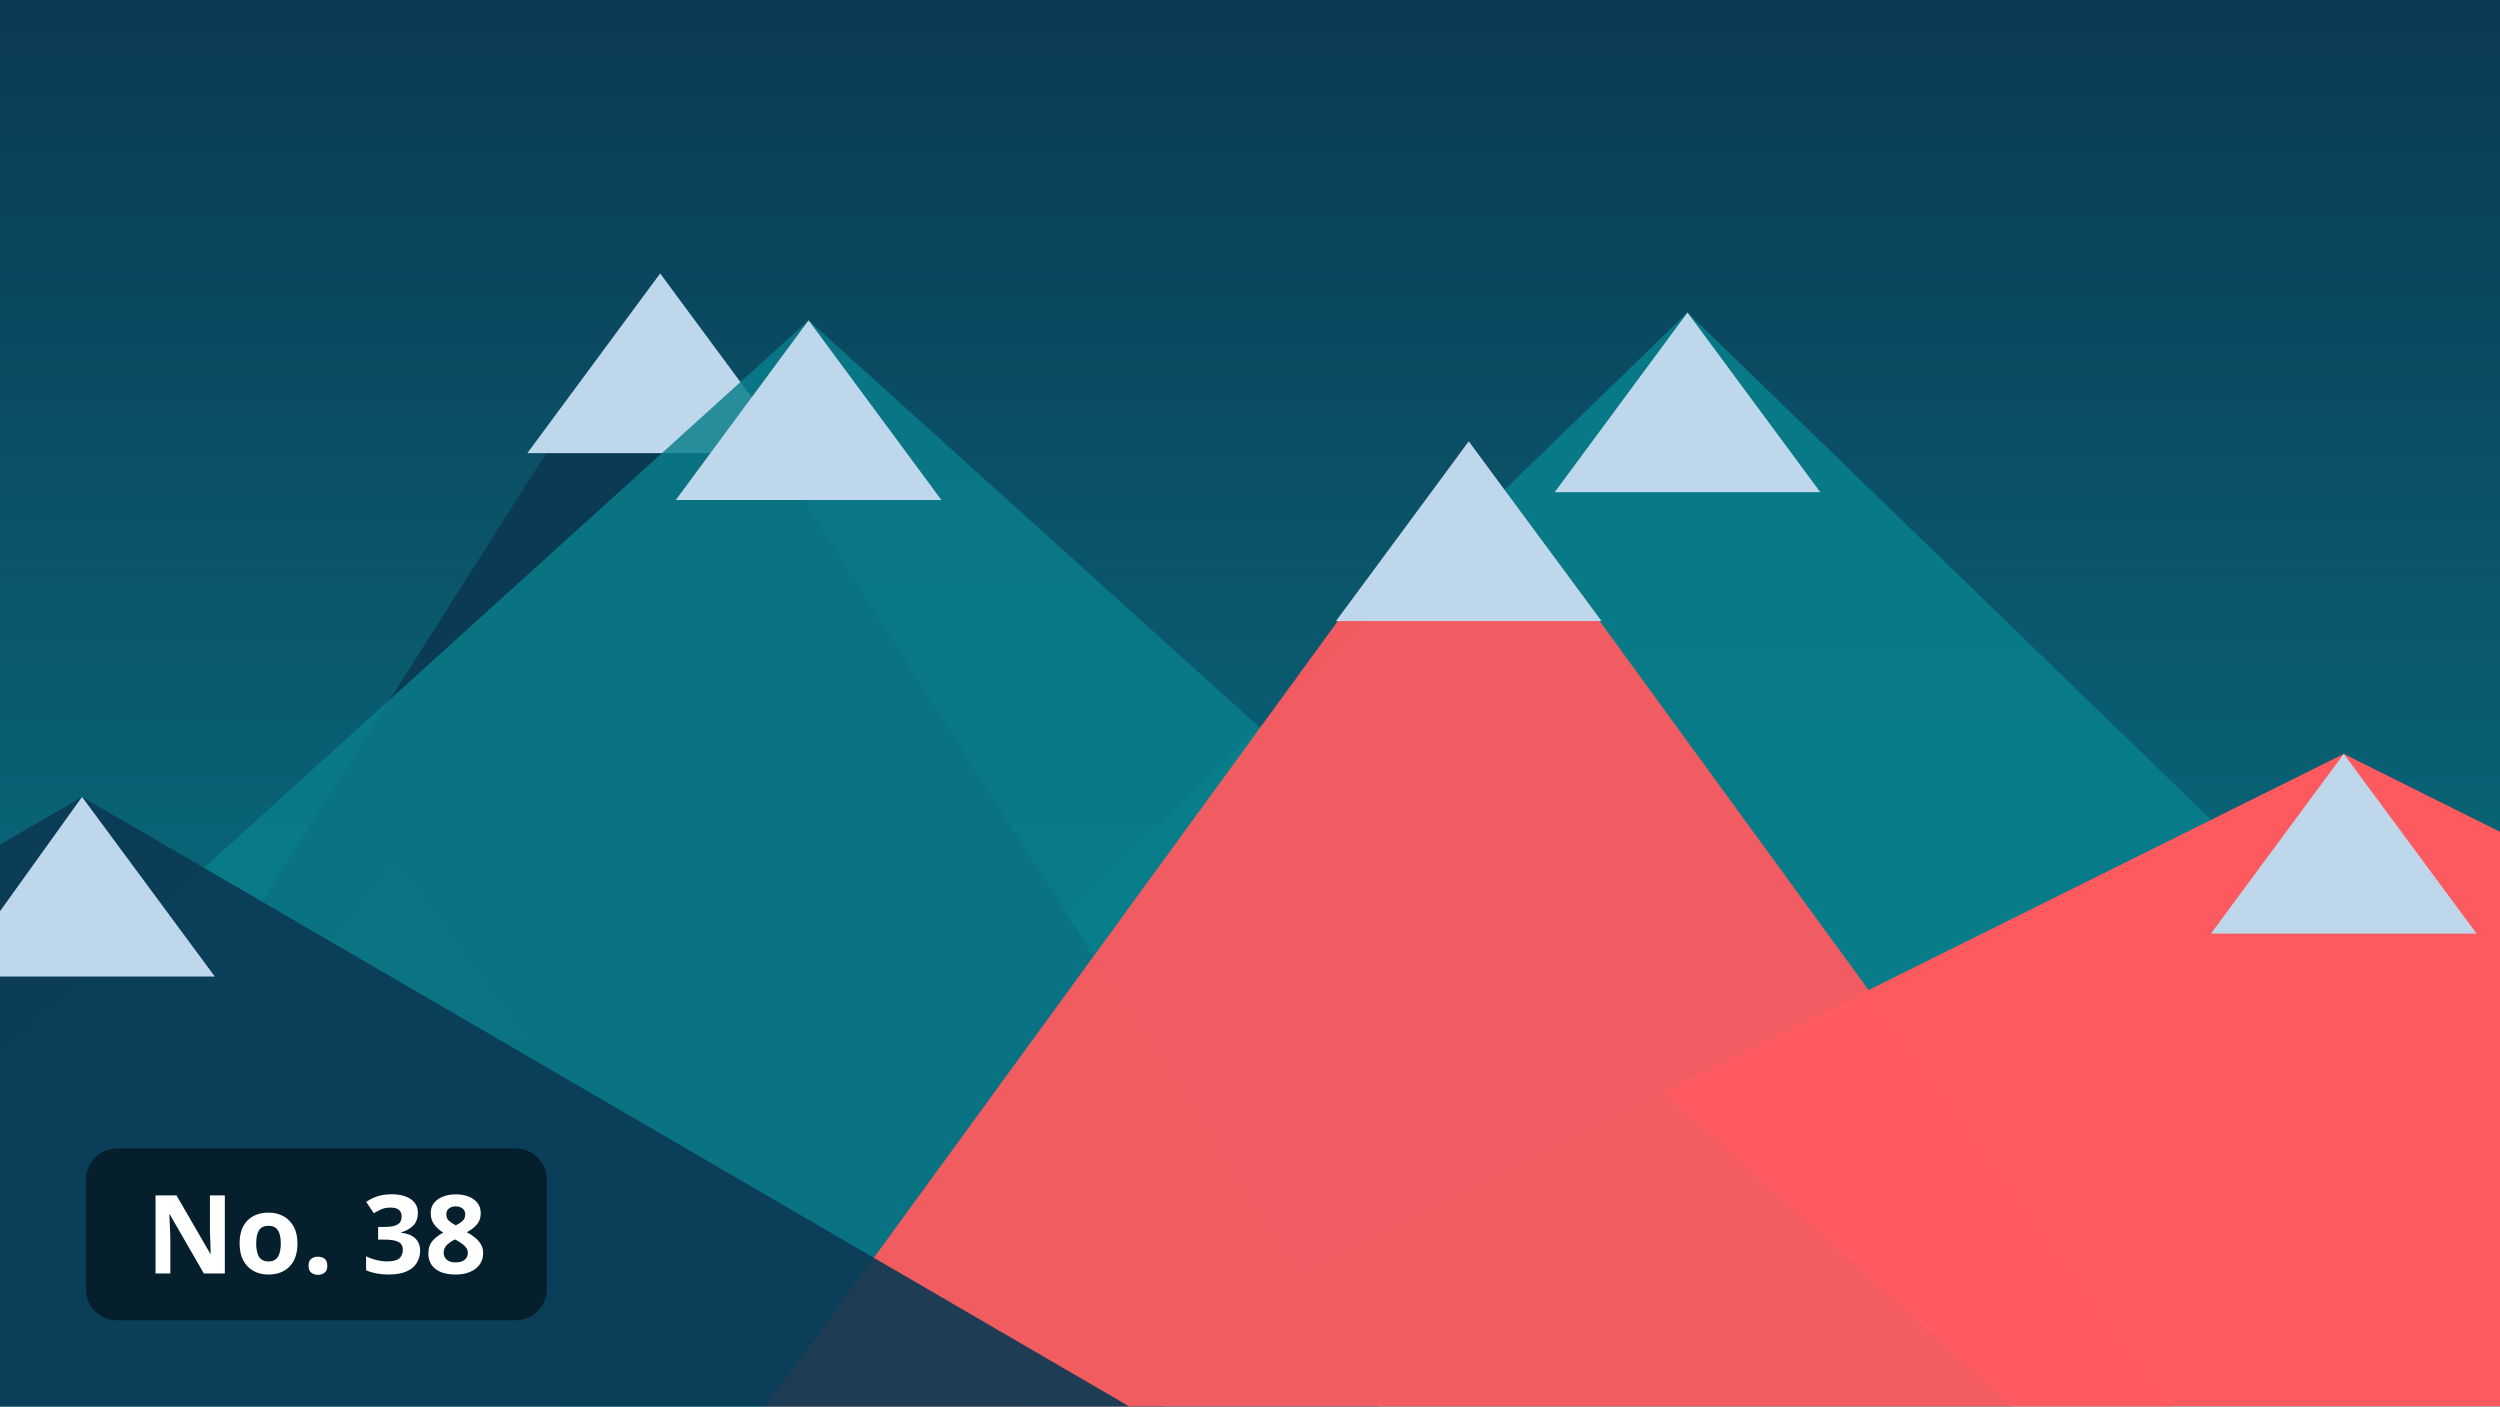
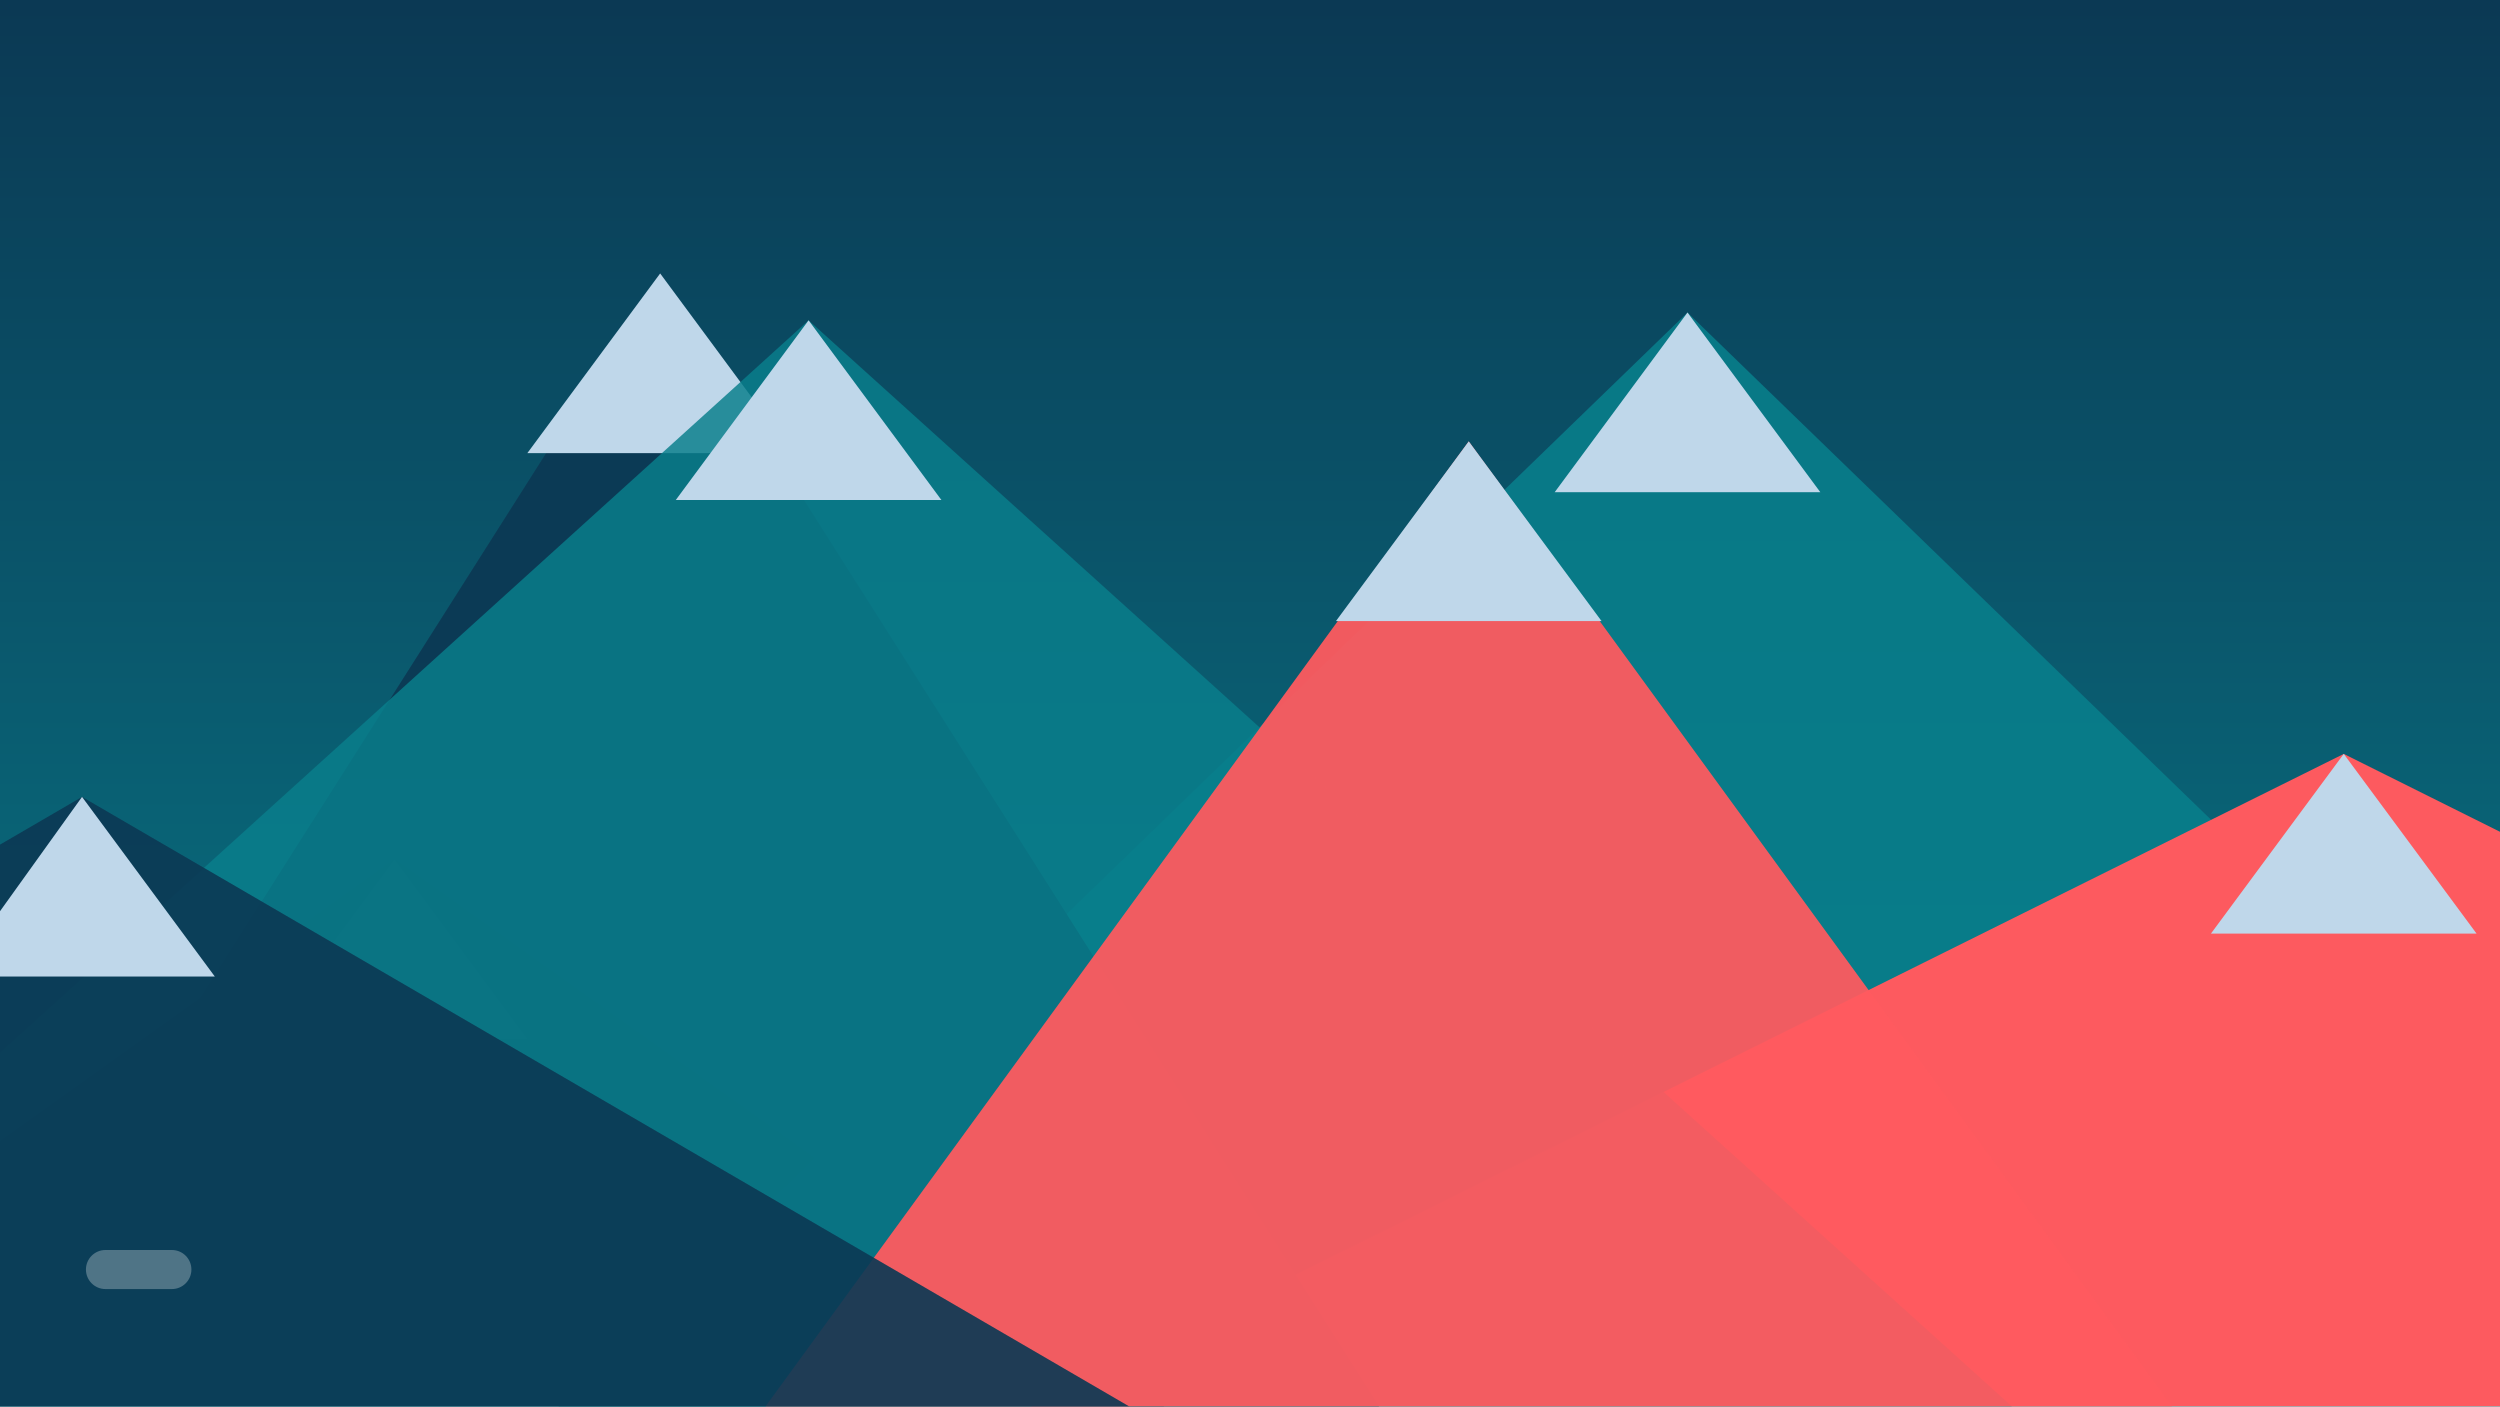
<svg xmlns="http://www.w3.org/2000/svg" width="640" height="360" viewBox="0 0 640 360">
  <defs>
    <linearGradient id="s" x1="0" y1="0" x2="0" y2="1">
      <stop offset="0" stop-color="#0b3954" />
      <stop offset="1" stop-color="#087e8b" />
    </linearGradient>
  </defs>
  <rect width="640" height="360" fill="url(#s)" />
  <path d="M-95 360L101 220L298 360Z" fill="#0b3954" opacity="0.925" />
  <path d="M67 266L101 220L135 266Z" fill="#bfd7ea" />
  <path d="M143 360L432 80L721 360Z" fill="#087e8b" opacity="0.884" />
  <path d="M398 126L432 80L466 126Z" fill="#bfd7ea" />
  <path d="M264 360L600 193L935 360Z" fill="#ff5a5f" opacity="0.99" />
  <path d="M566 239L600 193L634 239Z" fill="#bfd7ea" />
  <path d="M-15 360L169 70L353 360Z" fill="#0b3954" opacity="0.958" />
  <path d="M135 116L169 70L203 116Z" fill="#bfd7ea" />
  <path d="M-100 360L207 82L515 360Z" fill="#087e8b" opacity="0.831" />
  <path d="M173 128L207 82L241 128Z" fill="#bfd7ea" />
  <path d="M196 360L376 113L556 360Z" fill="#ff5a5f" opacity="0.939" />
  <path d="M342 159L376 113L410 159Z" fill="#bfd7ea" />
  <path d="M-247 360L21 204L289 360Z" fill="#0b3954" opacity="0.911" />
  <path d="M-12 250L21 204L55 250Z" fill="#bfd7ea" />
-   <g font-family="sans-serif" font-weight="800">
-     <rect x="22" y="294" width="118" height="44" rx="8" fill="#000" opacity="0.5" />
-     <text x="81" y="326" font-size="28" fill="#fff" text-anchor="middle">No. 38</text>
-   </g>
+   <rect x="22" y="320" width="27" height="10" rx="5" fill="#fff" opacity="0.28" />
</svg>
